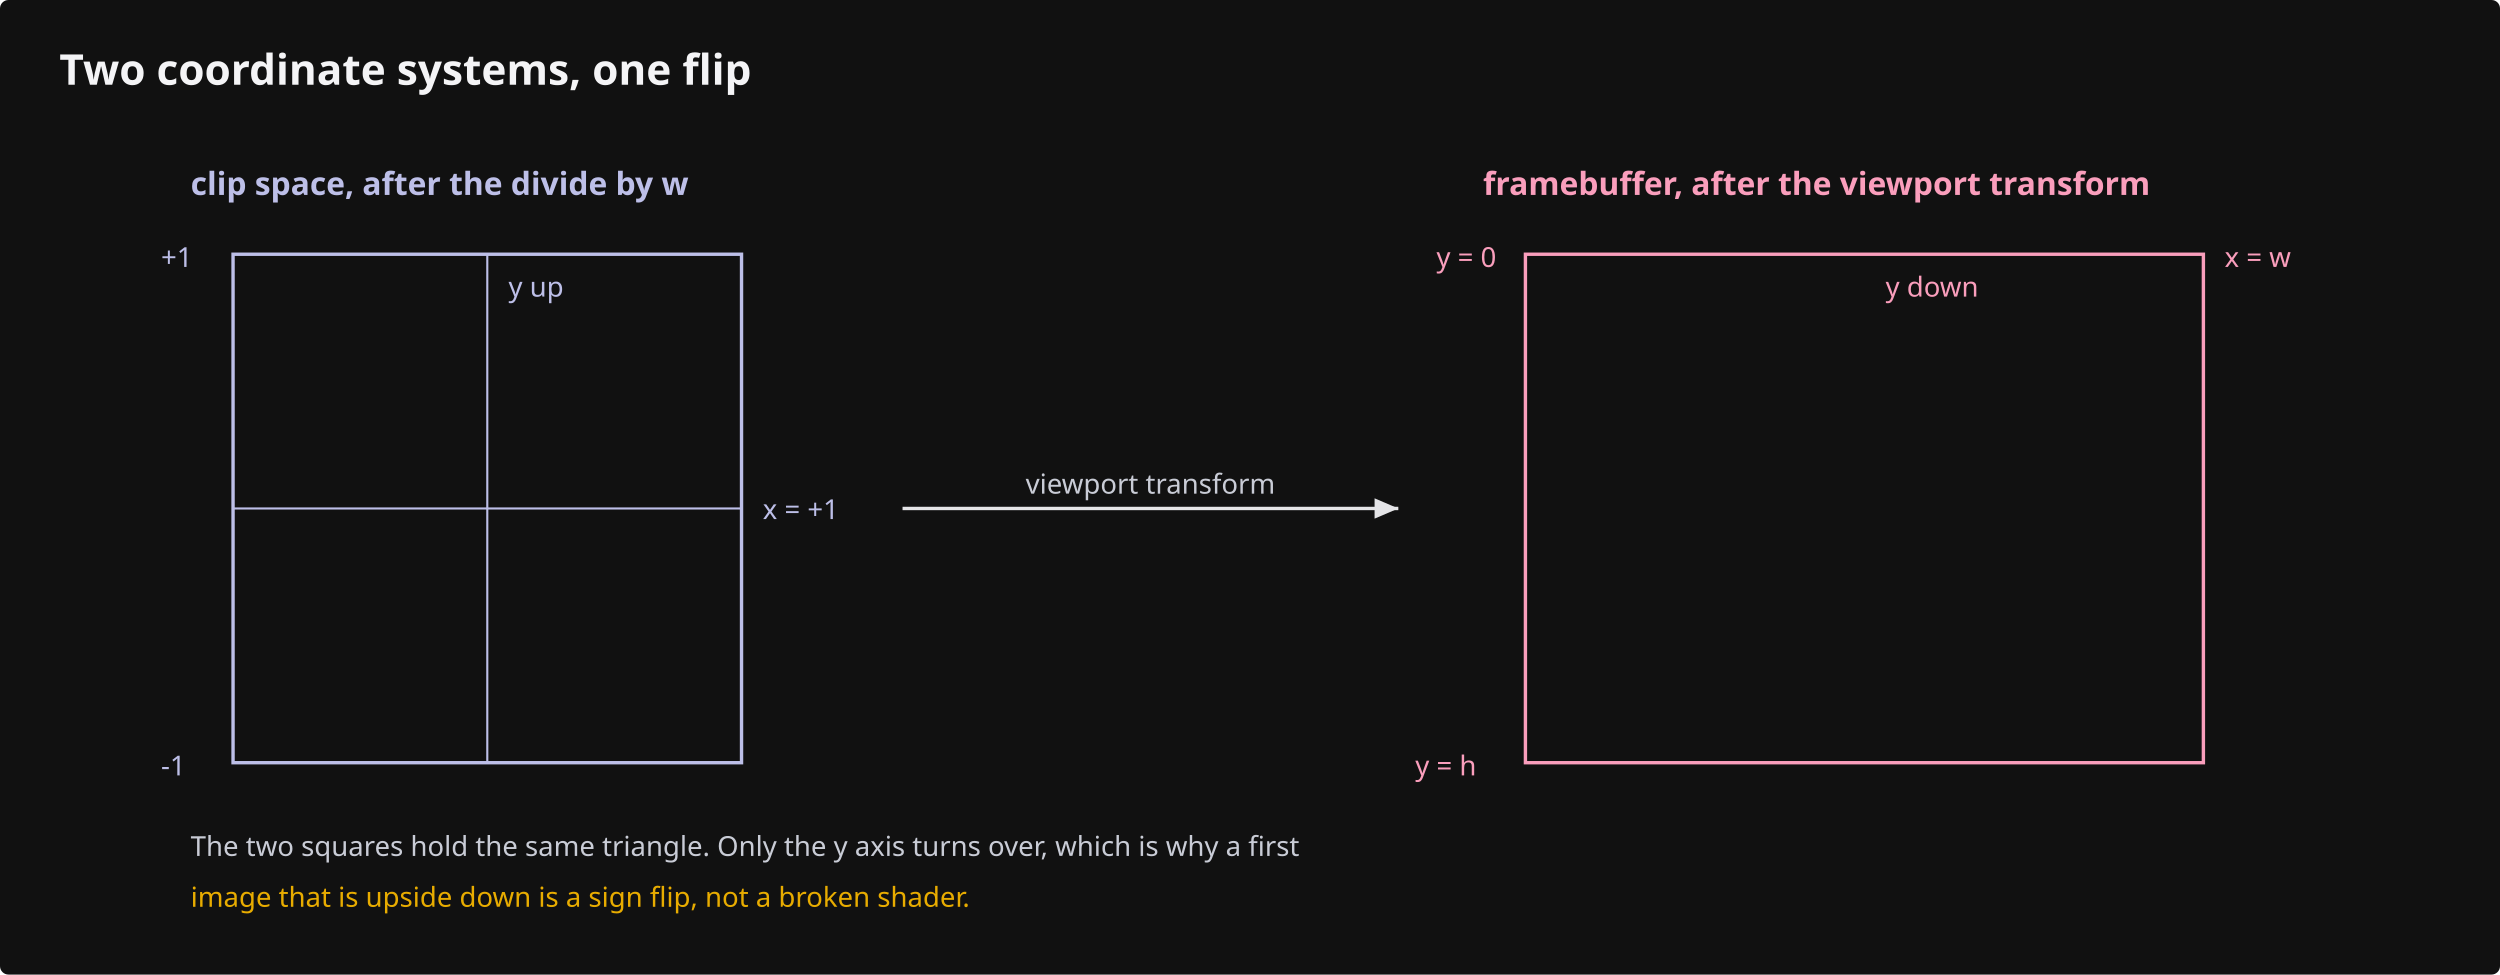
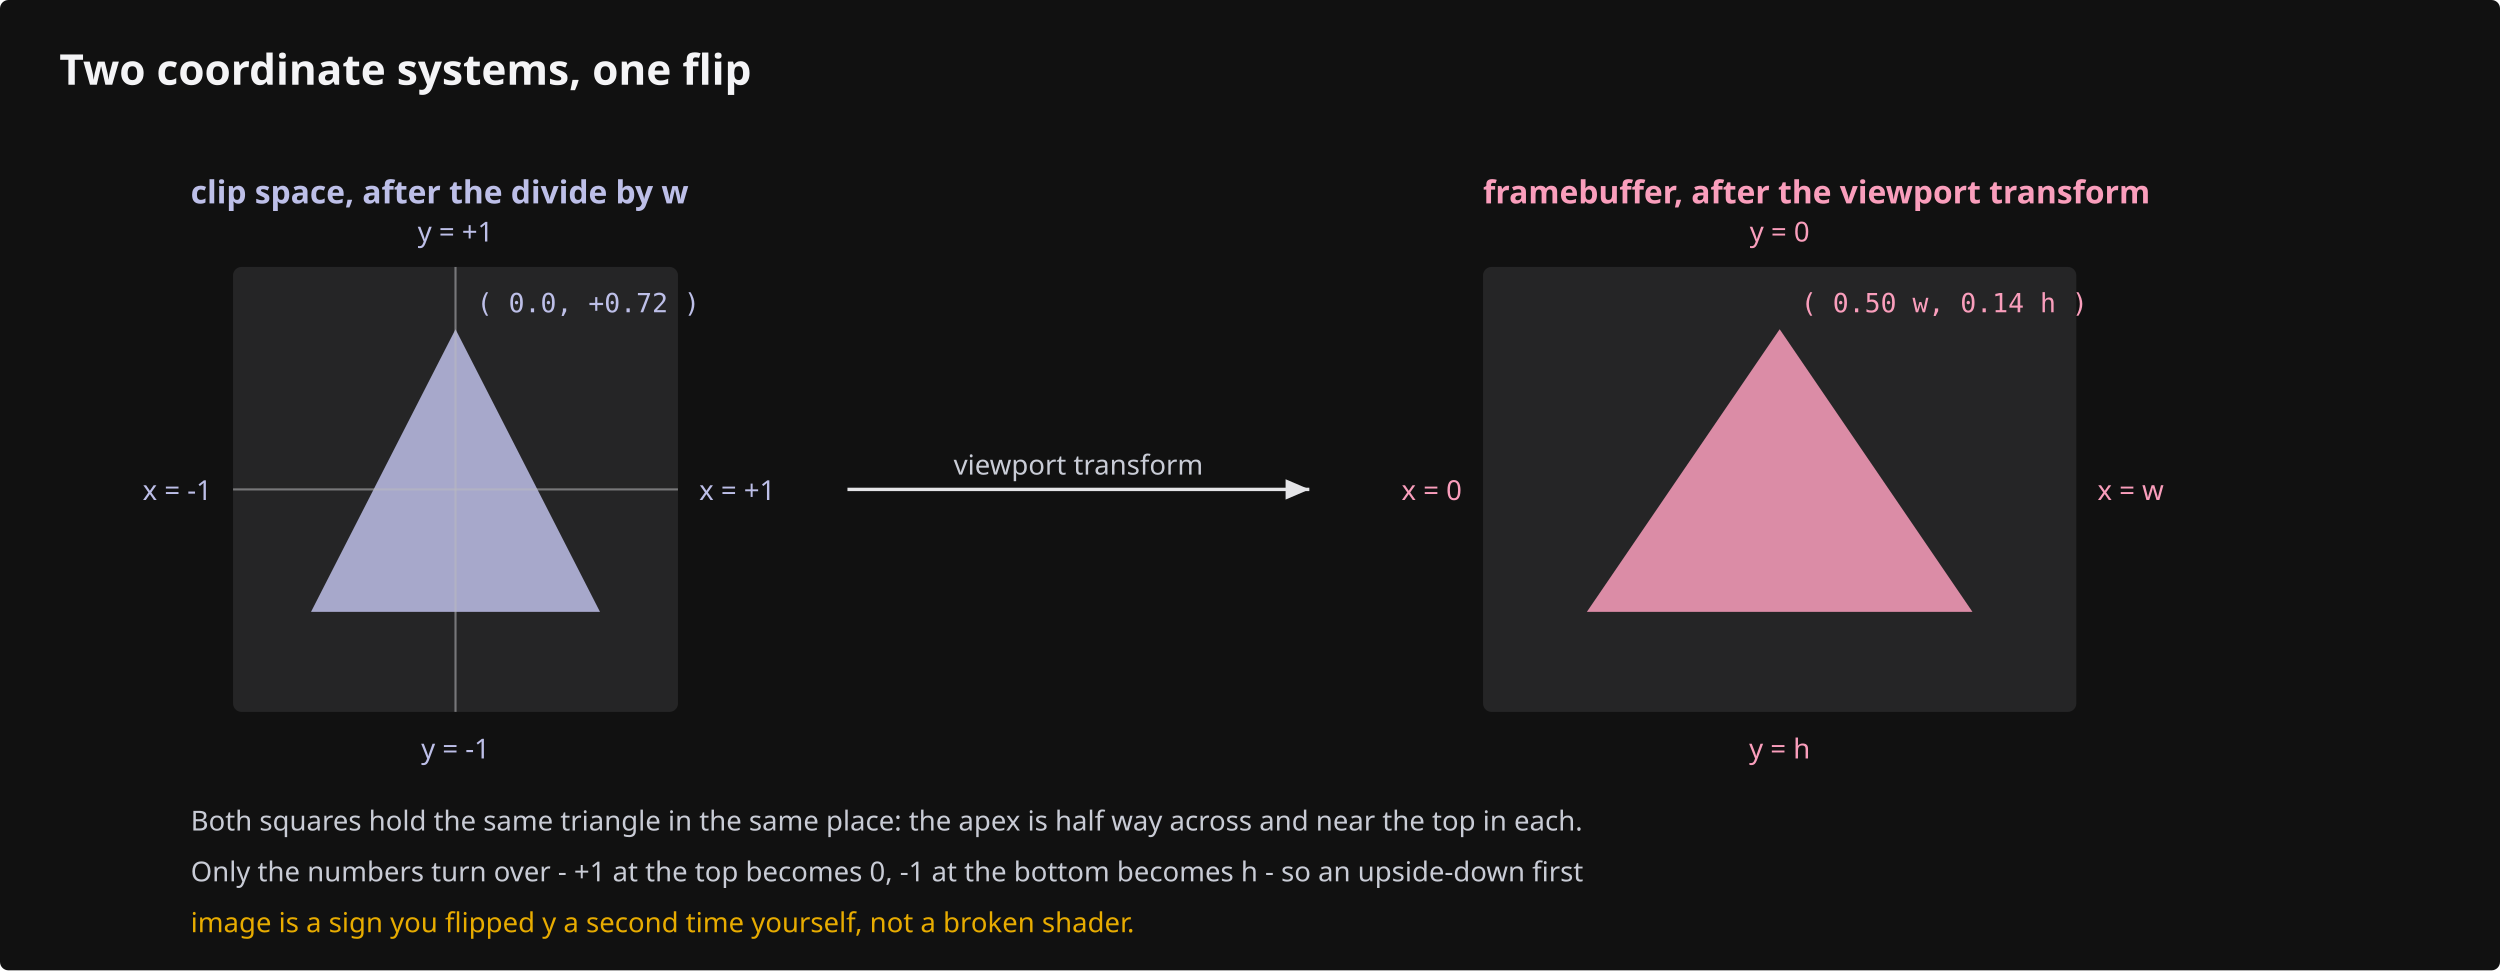
- <svg xmlns="http://www.w3.org/2000/svg" viewBox="0 0 1180 460" role="img" aria-labelledby="t d">
+ <svg xmlns="http://www.w3.org/2000/svg" viewBox="0 0 1180 458" role="img" aria-labelledby="t d">
  <defs>
    <marker id="a" markerWidth="9" markerHeight="9" refX="7" refY="3" orient="auto">
      <path d="M0,0 L7,3 L0,6" fill="#e4e4e7" />
    </marker>
  </defs>
  <style>text{font-family:system-ui,sans-serif;fill:#f4f4f6;font-size:13px}.h{font-size:20px;font-weight:700}.l{font-size:15px;font-weight:650}.s{font-size:13px;fill:#c9ccd6}.m{font-family:"DejaVu Sans Mono","Liberation Mono",monospace;font-size:12.5px;fill:#f4f4f6}.ar{fill:none;stroke:#e4e4e7;stroke-width:1.6;marker-end:url(#a)}.dash{fill:none;stroke:#e07a26;stroke-width:1.8;stroke-dasharray:7 5}</style>
  <rect width="100%" height="100%" rx="4" fill="#111111" />
-   <text class="h" xml:space="preserve" x="28.0" y="40.0" textLength="326.6" lengthAdjust="spacingAndGlyphs">Two coordinate systems, one flip</text>
-   <text class="l" xml:space="preserve" x="90.0" y="92.0" style="fill:#bdbfe8" textLength="235.6" lengthAdjust="spacingAndGlyphs">clip space, after the divide by w</text>
-   <rect x="110.0" y="120.0" width="240.0" height="240.0" fill="none" stroke="#bdbfe8" stroke-width="1.6" />
-   <line x1="110.0" y1="240.0" x2="350.0" y2="240.0" stroke="#bdbfe8" stroke-width="1" />
-   <line x1="230.0" y1="120.0" x2="230.0" y2="360.0" stroke="#bdbfe8" stroke-width="1" />
-   <text class="s" xml:space="preserve" x="76.0" y="126.0" style="fill:#bdbfe8" textLength="14.9" lengthAdjust="spacingAndGlyphs">+1</text>
-   <text class="s" xml:space="preserve" x="76.0" y="366.0" style="fill:#bdbfe8" textLength="11.6" lengthAdjust="spacingAndGlyphs">-1</text>
-   <text class="s" xml:space="preserve" x="360.0" y="245.0" style="fill:#bdbfe8" textLength="35.9" lengthAdjust="spacingAndGlyphs">x = +1</text>
-   <text class="s" xml:space="preserve" x="240.0" y="140.0" style="fill:#bdbfe8" textLength="26.0" lengthAdjust="spacingAndGlyphs">y up</text>
-   <text class="l" xml:space="preserve" x="700.0" y="92.0" style="fill:#fa9ebc" textLength="314.6" lengthAdjust="spacingAndGlyphs">framebuffer, after the viewport transform</text>
-   <rect x="720.0" y="120.0" width="320.0" height="240.0" fill="none" stroke="#fa9ebc" stroke-width="1.6" />
-   <text class="s" xml:space="preserve" x="678.0" y="126.0" style="fill:#fa9ebc" textLength="28.4" lengthAdjust="spacingAndGlyphs">y = 0</text>
-   <text class="s" xml:space="preserve" x="668.0" y="366.0" style="fill:#fa9ebc" textLength="28.8" lengthAdjust="spacingAndGlyphs">y = h</text>
-   <text class="s" xml:space="preserve" x="1050.0" y="126.0" style="fill:#fa9ebc" textLength="31.6" lengthAdjust="spacingAndGlyphs">x = w</text>
-   <text class="s" xml:space="preserve" x="890.0" y="140.0" style="fill:#fa9ebc" textLength="43.8" lengthAdjust="spacingAndGlyphs">y down</text>
-   <path class="ar" d="M426.0,240.0 L660.0,240.0" />
-   <text class="s" xml:space="preserve" x="543.0" y="233.0" text-anchor="middle" textLength="117.6" lengthAdjust="spacingAndGlyphs">viewport transform</text>
-   <text class="s" xml:space="preserve" x="90.0" y="404.0" textLength="522.4" lengthAdjust="spacingAndGlyphs">The two squares hold the same triangle. Only the y axis turns over, which is why a first</text>
-   <text class="s" xml:space="preserve" x="90.0" y="428.0" style="fill:#e8ac00" textLength="367.1" lengthAdjust="spacingAndGlyphs">image that is upside down is a sign flip, not a broken shader.</text>
+   <text class="h" xml:space="preserve" x="28.0" y="40.0" textLength="326.3" lengthAdjust="spacingAndGlyphs">Two coordinate systems, one flip</text>
+   <text class="l" xml:space="preserve" x="90.0" y="96.0" style="fill:#bdbfe8" textLength="235.6" lengthAdjust="spacingAndGlyphs">clip space, after the divide by w</text>
+   <rect x="110.0" y="126.0" width="210.0" height="210.0" rx="4" fill="#e4e4e7" fill-opacity="0.10" />
+   <polygon points="146.8,288.8 283.2,288.8 215.0,155.4" fill="#bdbfe8" fill-opacity="0.85" />
+   <line x1="110.0" y1="231.0" x2="320.0" y2="231.0" stroke="#b9b9bd" stroke-width="1" stroke-opacity="0.55" />
+   <line x1="215.0" y1="126.0" x2="215.0" y2="336.0" stroke="#b9b9bd" stroke-width="1" stroke-opacity="0.55" />
+   <text class="s" xml:space="preserve" x="215.0" y="114.0" text-anchor="middle" style="fill:#bdbfe8" textLength="35.6" lengthAdjust="spacingAndGlyphs">y = +1</text>
+   <text class="s" xml:space="preserve" x="215.0" y="358.0" text-anchor="middle" style="fill:#bdbfe8" textLength="32.4" lengthAdjust="spacingAndGlyphs">y = -1</text>
+   <text class="s" xml:space="preserve" x="100.0" y="236.0" text-anchor="end" style="fill:#bdbfe8" textLength="32.6" lengthAdjust="spacingAndGlyphs">x = -1</text>
+   <text class="s" xml:space="preserve" x="330.0" y="236.0" style="fill:#bdbfe8" textLength="35.9" lengthAdjust="spacingAndGlyphs">x = +1</text>
+   <text class="m" xml:space="preserve" x="225.0" y="147.4" style="fill:#bdbfe8" textLength="105.2" lengthAdjust="spacingAndGlyphs">( 0.0, +0.72 )</text>
+   <text class="l" xml:space="preserve" x="700.0" y="96.0" style="fill:#fa9ebc" textLength="314.6" lengthAdjust="spacingAndGlyphs">framebuffer, after the viewport transform</text>
+   <rect x="700.0" y="126.0" width="280.0" height="210.0" rx="4" fill="#e4e4e7" fill-opacity="0.10" />
+   <polygon points="749.0,288.8 931.0,288.8 840.0,155.4" fill="#fa9ebc" fill-opacity="0.85" />
+   <text class="s" xml:space="preserve" x="840.0" y="114.0" text-anchor="middle" style="fill:#fa9ebc" textLength="28.4" lengthAdjust="spacingAndGlyphs">y = 0</text>
+   <text class="s" xml:space="preserve" x="840.0" y="358.0" text-anchor="middle" style="fill:#fa9ebc" textLength="28.8" lengthAdjust="spacingAndGlyphs">y = h</text>
+   <text class="s" xml:space="preserve" x="690.0" y="236.0" text-anchor="end" style="fill:#fa9ebc" textLength="28.6" lengthAdjust="spacingAndGlyphs">x = 0</text>
+   <text class="s" xml:space="preserve" x="990.0" y="236.0" style="fill:#fa9ebc" textLength="31.6" lengthAdjust="spacingAndGlyphs">x = w</text>
+   <text class="m" xml:space="preserve" x="850.0" y="147.4" style="fill:#fa9ebc" textLength="135.3" lengthAdjust="spacingAndGlyphs">( 0.50 w, 0.14 h )</text>
+   <path class="ar" d="M400.0,231.0 L618.0,231.0" />
+   <text class="s" xml:space="preserve" x="509.0" y="224.0" text-anchor="middle" textLength="117.6" lengthAdjust="spacingAndGlyphs">viewport transform</text>
+   <text class="s" xml:space="preserve" x="90.0" y="392.0" textLength="655.9" lengthAdjust="spacingAndGlyphs">Both squares hold the same triangle in the same place: the apex is half way across and near the top in each.</text>
+   <text class="s" xml:space="preserve" x="90.0" y="416.0" textLength="656.2" lengthAdjust="spacingAndGlyphs">Only the numbers turn over - +1 at the top becomes 0, -1 at the bottom becomes h - so an upside-down first</text>
+   <text class="s" xml:space="preserve" x="90.0" y="440.0" style="fill:#e8ac00" textLength="444.7" lengthAdjust="spacingAndGlyphs">image is a sign you flipped y a second time yourself, not a broken shader.</text>
</svg>
